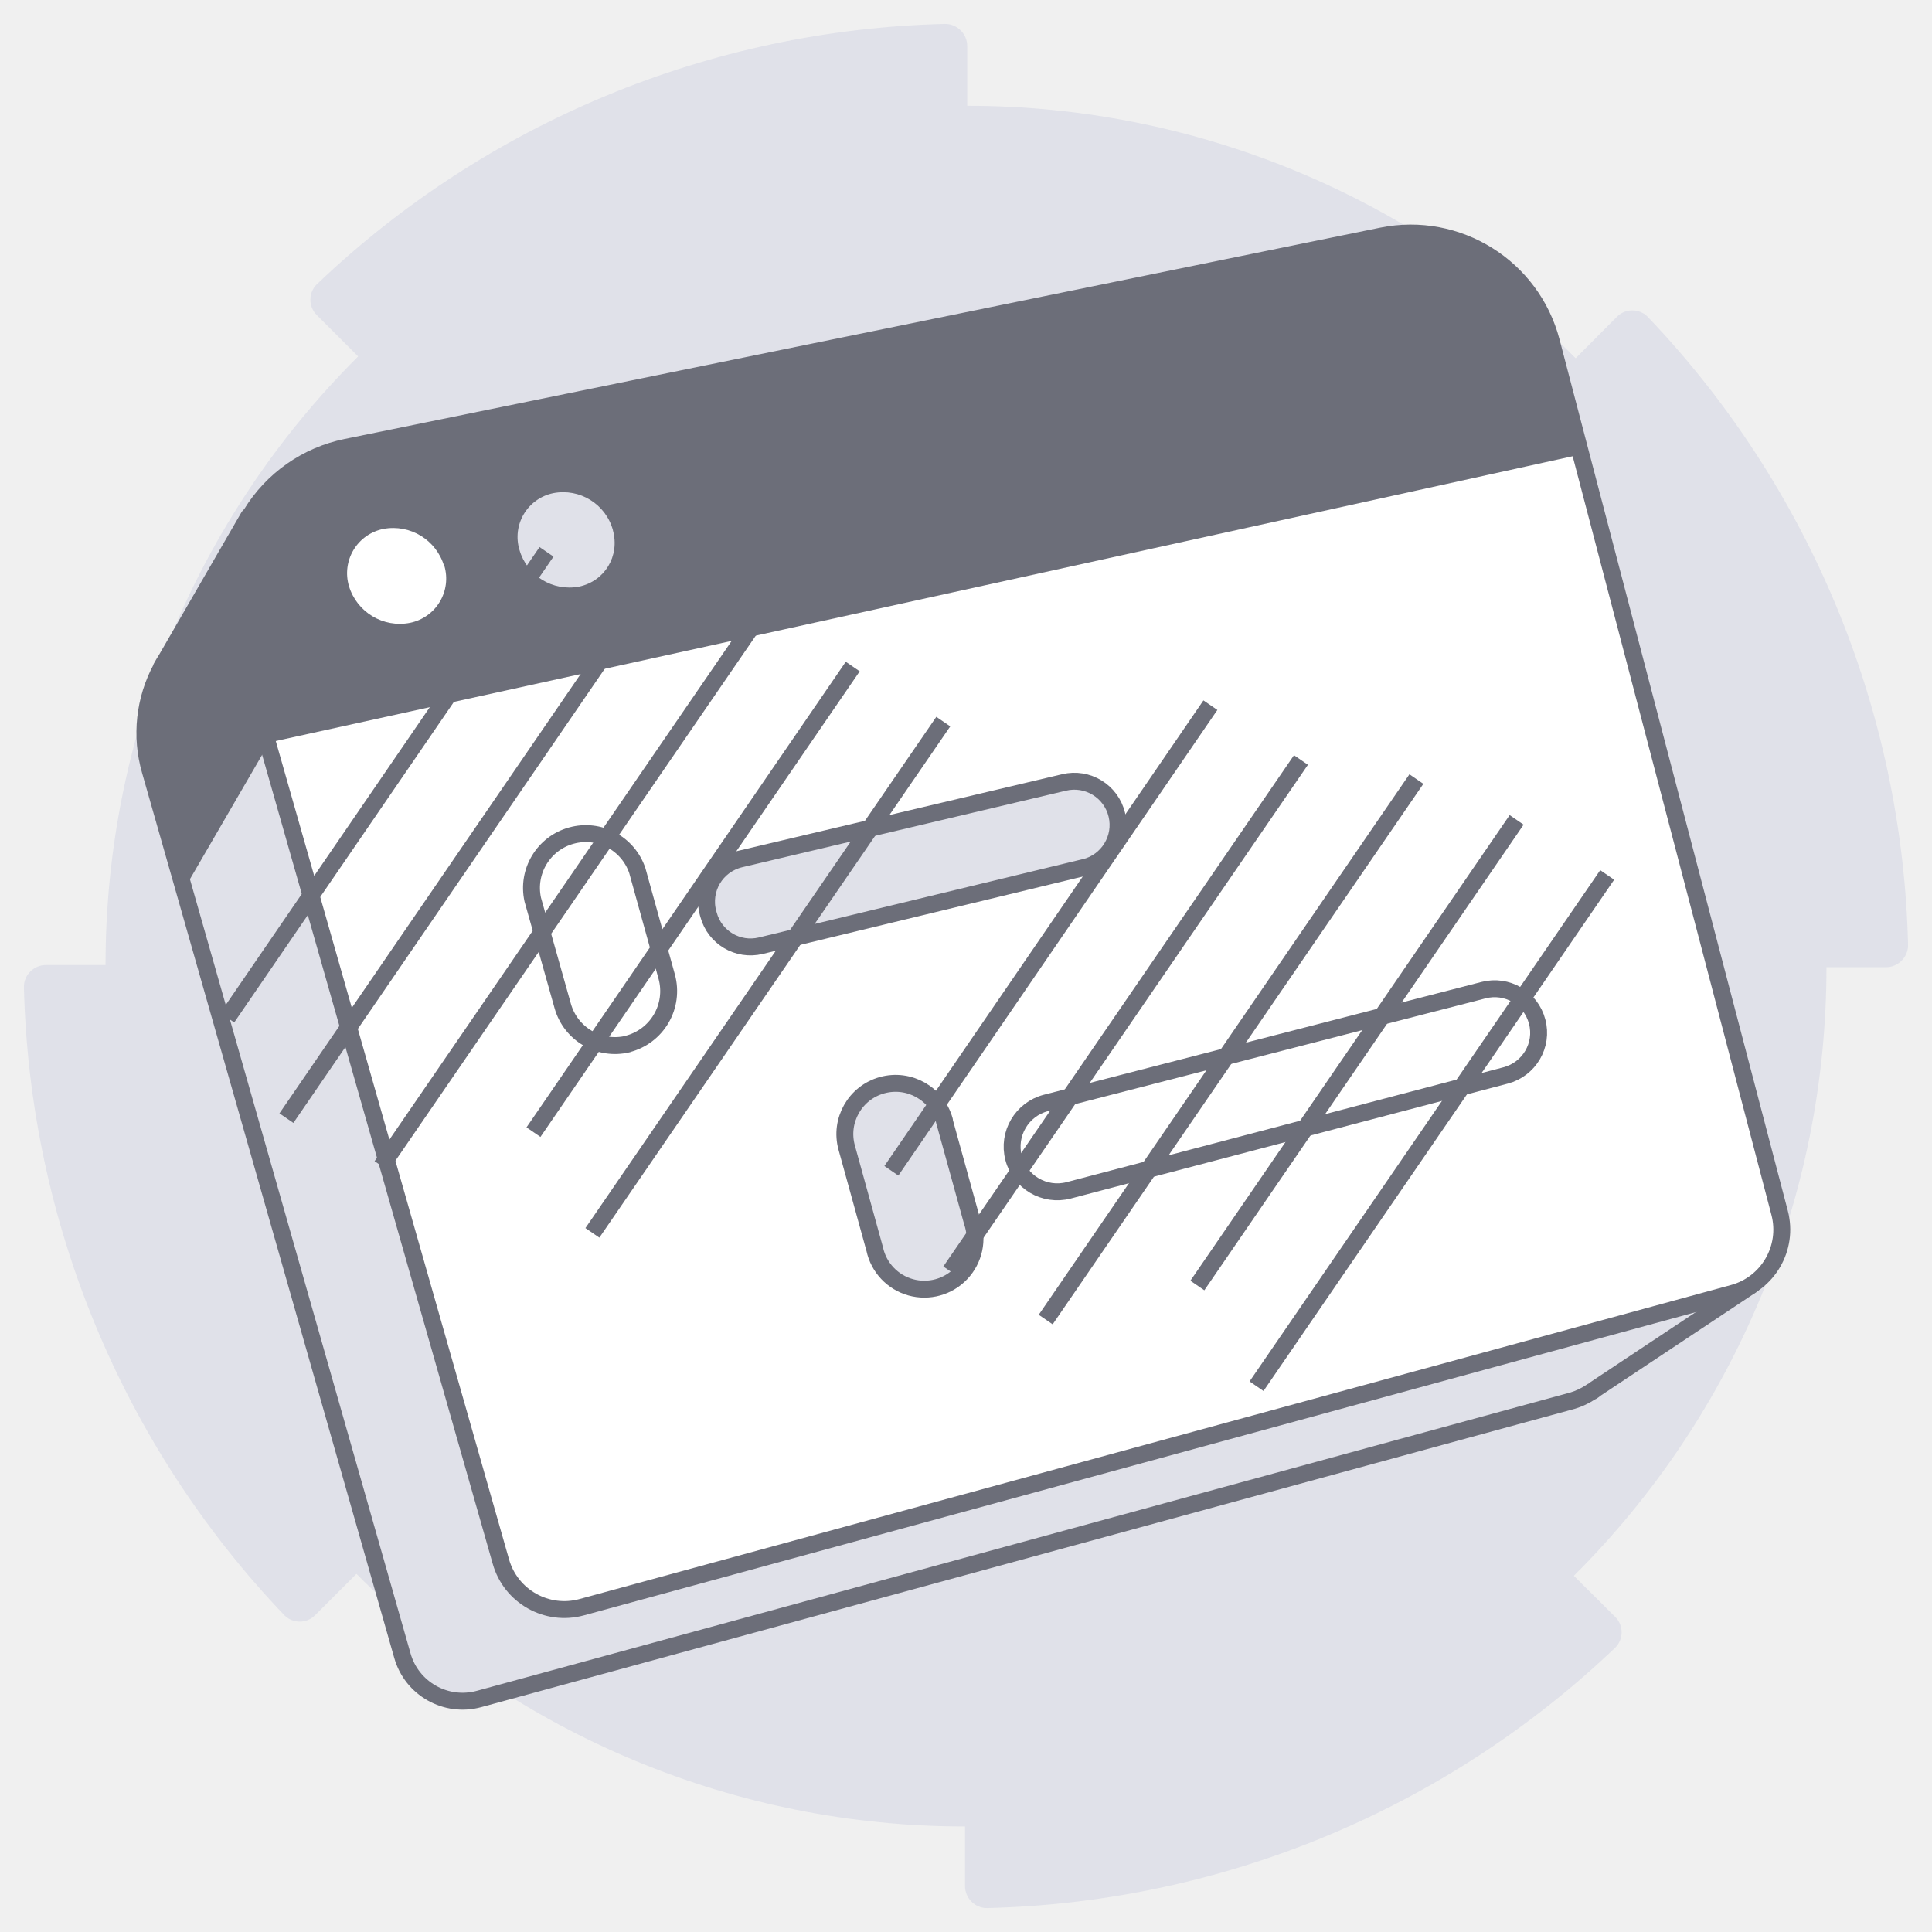
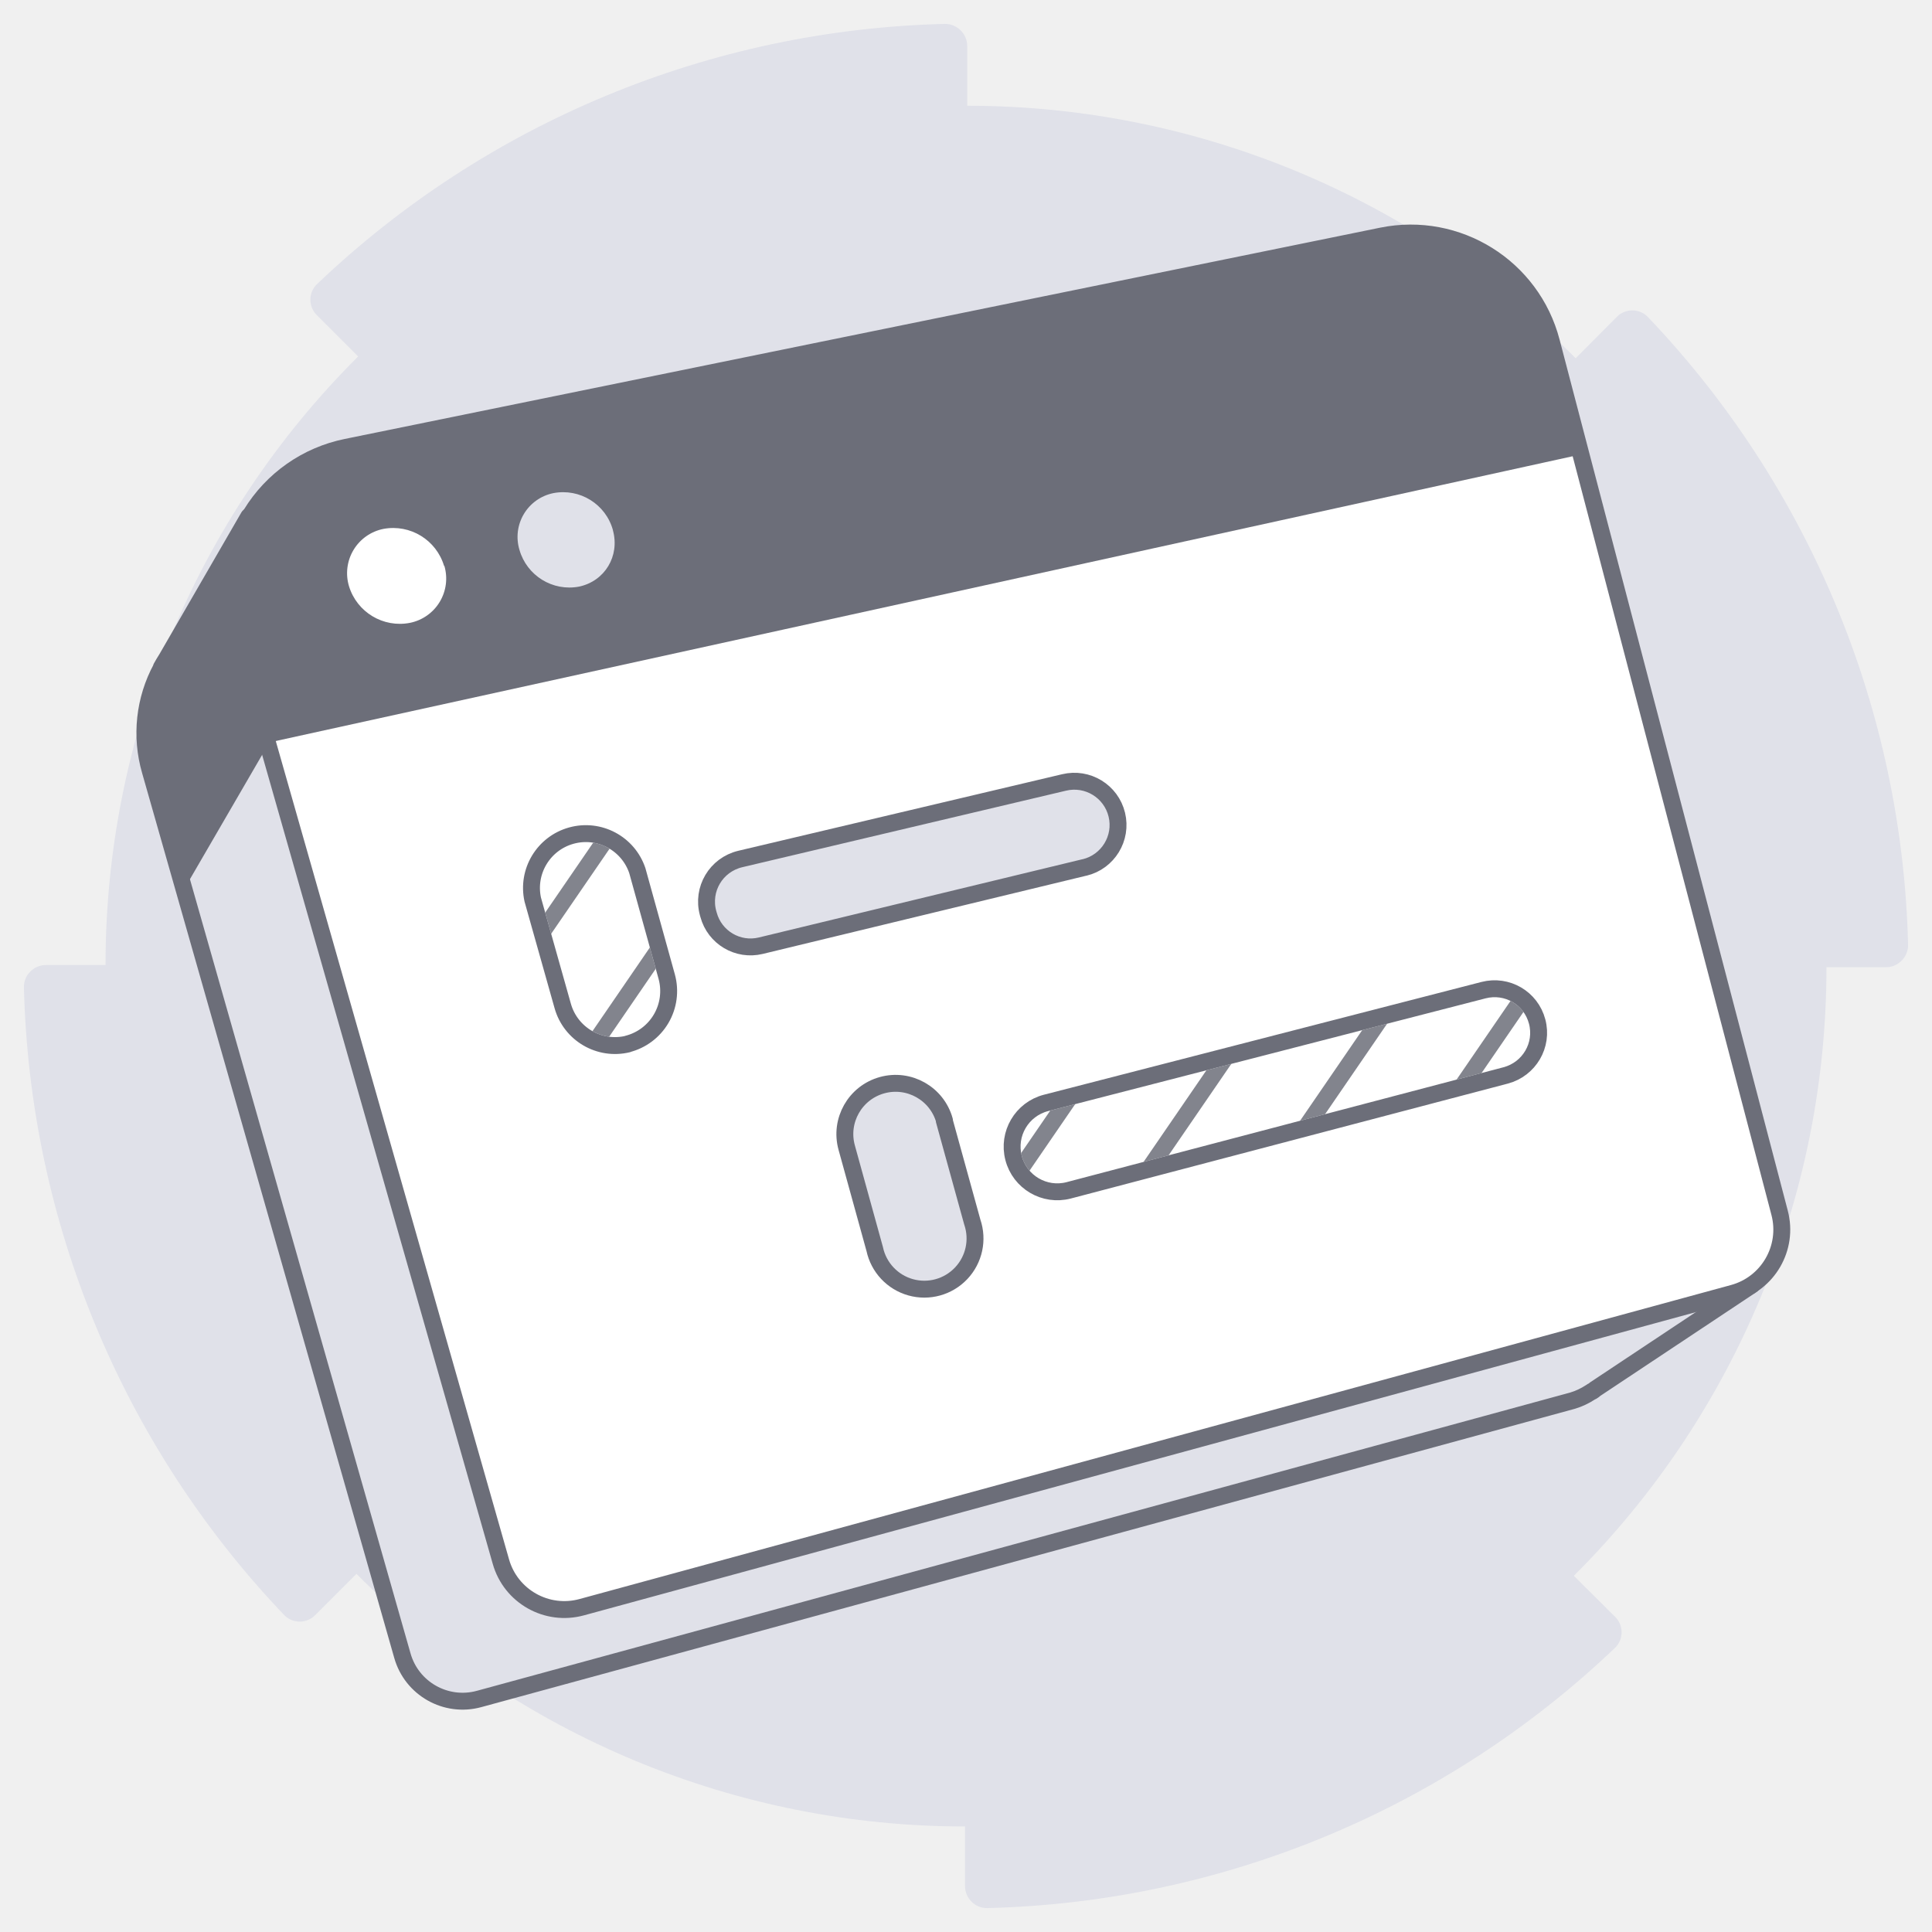
<svg xmlns="http://www.w3.org/2000/svg" width="80" height="80" viewBox="0 0 80 80" fill="none">
  <path d="M65.25 14.84a35.54 35.54 0 0 0-25.2-10.46V1.9c0-.5-.42-.91-.91-.91A39.04 39.04 0 0 0 13.1 11.79a.9.9 0 0 0 0 1.24l1.73 1.73a35.54 35.54 0 0 0-10.46 25.2H1.9c-.5 0-.91.41-.91.9A39.04 39.04 0 0 0 11.79 66.9a.9.9 0 0 0 1.24 0l1.73-1.73a35.54 35.54 0 0 0 25.2 10.46v2.47c0 .5.41.91.9.91A39.04 39.04 0 0 0 66.9 68.21a.9.9 0 0 0 0-1.24l-1.73-1.72a35.54 35.54 0 0 0 10.46-25.2h2.47c.5 0 .91-.42.91-.91A39.04 39.04 0 0 0 68.21 13.1a.9.9 0 0 0-1.24 0l-1.72 1.73Z" fill="#E0E1E9" />
  <path d="M65.92 57.62s.1-.06.12-.09l6.5-4.32-3.14-1.7-3.13.76-8.3-31.68a5.7 5.7 0 0 0-6.68-4.15L11.7 24.51l-1.4-3.12-3.4 5.88a6.5 6.5 0 0 0-.22.37v.02a5.64 5.64 0 0 0-.46 4.25l10.44 36.64a2.59 2.59 0 0 0 3.18 1.8L65.11 58c.27-.08.52-.2.75-.35l.05-.03.01-.01Z" fill="#E0E1E9" stroke="#6C6E79" stroke-width=".7" stroke-linecap="round" stroke-linejoin="round" />
  <path d="m71.76 53.55-47.67 13a2.73 2.73 0 0 1-3.35-1.89l-11-38.59a6.03 6.03 0 0 1 4.6-7.55l42.88-8.75a6.02 6.02 0 0 1 7.02 4.38l9.45 36.07a2.73 2.73 0 0 1-1.93 3.33Z" fill="#fff" />
  <path d="M65.45 18.82 11.07 30.76l-1.34-4.69a6.03 6.03 0 0 1 4.6-7.55L57.2 9.77a6.02 6.02 0 0 1 7.02 4.38l1.22 4.67Z" fill="#6C6E79" />
  <path d="M18.4 23.43a1.87 1.87 0 0 1-1.42 2.36 2.2 2.2 0 0 1-2.53-1.52 1.87 1.87 0 0 1 1.43-2.37 2.2 2.2 0 0 1 2.51 1.54v-.01Z" fill="#fff" />
  <path d="M25.38 21.96c.29 1.06-.33 2.1-1.4 2.33a2.15 2.15 0 0 1-2.47-1.52 1.85 1.85 0 0 1 1.4-2.35 2.14 2.14 0 0 1 2.47 1.53Z" fill="#E0E1E9" />
  <path d="M11.09 30.86s.32-3.15.6-6.39l-1.37-3.08-3.42 5.88a6.5 6.5 0 0 0-.21.37v.02a5.64 5.64 0 0 0-.46 4.25l1.4 4.9 3.46-5.96v.01Z" fill="#6C6E79" />
  <path d="m71.76 53.55-47.67 13a2.73 2.73 0 0 1-3.35-1.89l-11-38.59a6.03 6.03 0 0 1 4.6-7.55l42.88-8.75a6.02 6.02 0 0 1 7.02 4.38l9.45 36.07a2.73 2.73 0 0 1-1.93 3.33Z" stroke="#6C6E79" stroke-width=".7" stroke-linecap="round" stroke-linejoin="round" />
  <path d="M26 43.23a2.25 2.25 0 0 1-2.7-1.58l-1.24-4.4a2.25 2.25 0 0 1 4.33-1.2l1.22 4.4a2.26 2.26 0 0 1-1.63 2.78H26Z" stroke="#6C6E79" stroke-width=".7" stroke-linecap="round" stroke-linejoin="round" />
  <path d="m44.9 35.92-13.4 3.24a1.8 1.8 0 0 1-2.16-1.28l-.02-.07c-.27-.99.33-2 1.33-2.24l13.41-3.17a1.8 1.8 0 0 1 .85 3.52Z" fill="#E0E1E9" stroke="#6C6E79" stroke-width=".7" stroke-linecap="round" stroke-linejoin="round" />
  <path d="M63.65 42.3c.26.98-.33 1.97-1.3 2.23l-18.1 4.76a1.87 1.87 0 1 1-.94-3.62L61.43 41c.97-.25 1.96.32 2.22 1.3v0Z" stroke="#6C6E79" stroke-width=".7" stroke-linecap="round" stroke-linejoin="round" />
  <path d="m39.1 46.4 1.16 4.2a2.1 2.1 0 1 1-4.04 1.12l-1.16-4.2a2.1 2.1 0 1 1 4.05-1.12h0Z" fill="#E0E1E9" stroke="#6C6E79" stroke-width=".7" stroke-linecap="round" stroke-linejoin="round" />
-   <mask maskUnits="userSpaceOnUse" x="41" y="40" width="24" height="10">
+   <mask id="a" maskUnits="userSpaceOnUse" x="41" y="40" width="24" height="10">
    <path d="M63.65 42.3c.26.98-.33 1.97-1.3 2.23l-18.1 4.76a1.87 1.87 0 1 1-.94-3.62L61.43 41c.97-.25 1.96.32 2.22 1.3Z" fill="#D9D9D9" stroke="#000" stroke-width=".7" stroke-linecap="round" stroke-linejoin="round" />
  </mask>
  <g mask="url(#a)" stroke="#6C6E79" stroke-width=".7" stroke-miterlimit="10">
    <path d="M50.12 29.2 36.91 48.48M53.87 31.47 39.35 52.64M58.65 32.26 43.3 54.64M62.8 33.95 49.58 53.23M66.55 36.23 52.03 57.4" />
  </g>
-   <mask maskUnits="userSpaceOnUse" x="21" y="34" width="8" height="10">
+   <mask id="b" maskUnits="userSpaceOnUse" x="21" y="34" width="8" height="10">
    <path d="M26 43.23a2.25 2.25 0 0 1-2.7-1.58l-1.24-4.4a2.25 2.25 0 0 1 4.33-1.2l1.22 4.4a2.26 2.26 0 0 1-1.63 2.78H26Z" fill="#D9D9D9" stroke="#000" stroke-width=".7" stroke-linecap="round" stroke-linejoin="round" />
  </mask>
  <g mask="url(#b)" stroke="#6C6E79" stroke-width=".7" stroke-miterlimit="10">
    <path d="M22.63 22.85 9.41 42.14M26.38 25.12 11.86 46.3M31.16 25.9 15.8 48.28M35.31 27.6 22.09 46.88M39.06 29.88 24.53 51.05" />
  </g>
</svg>
